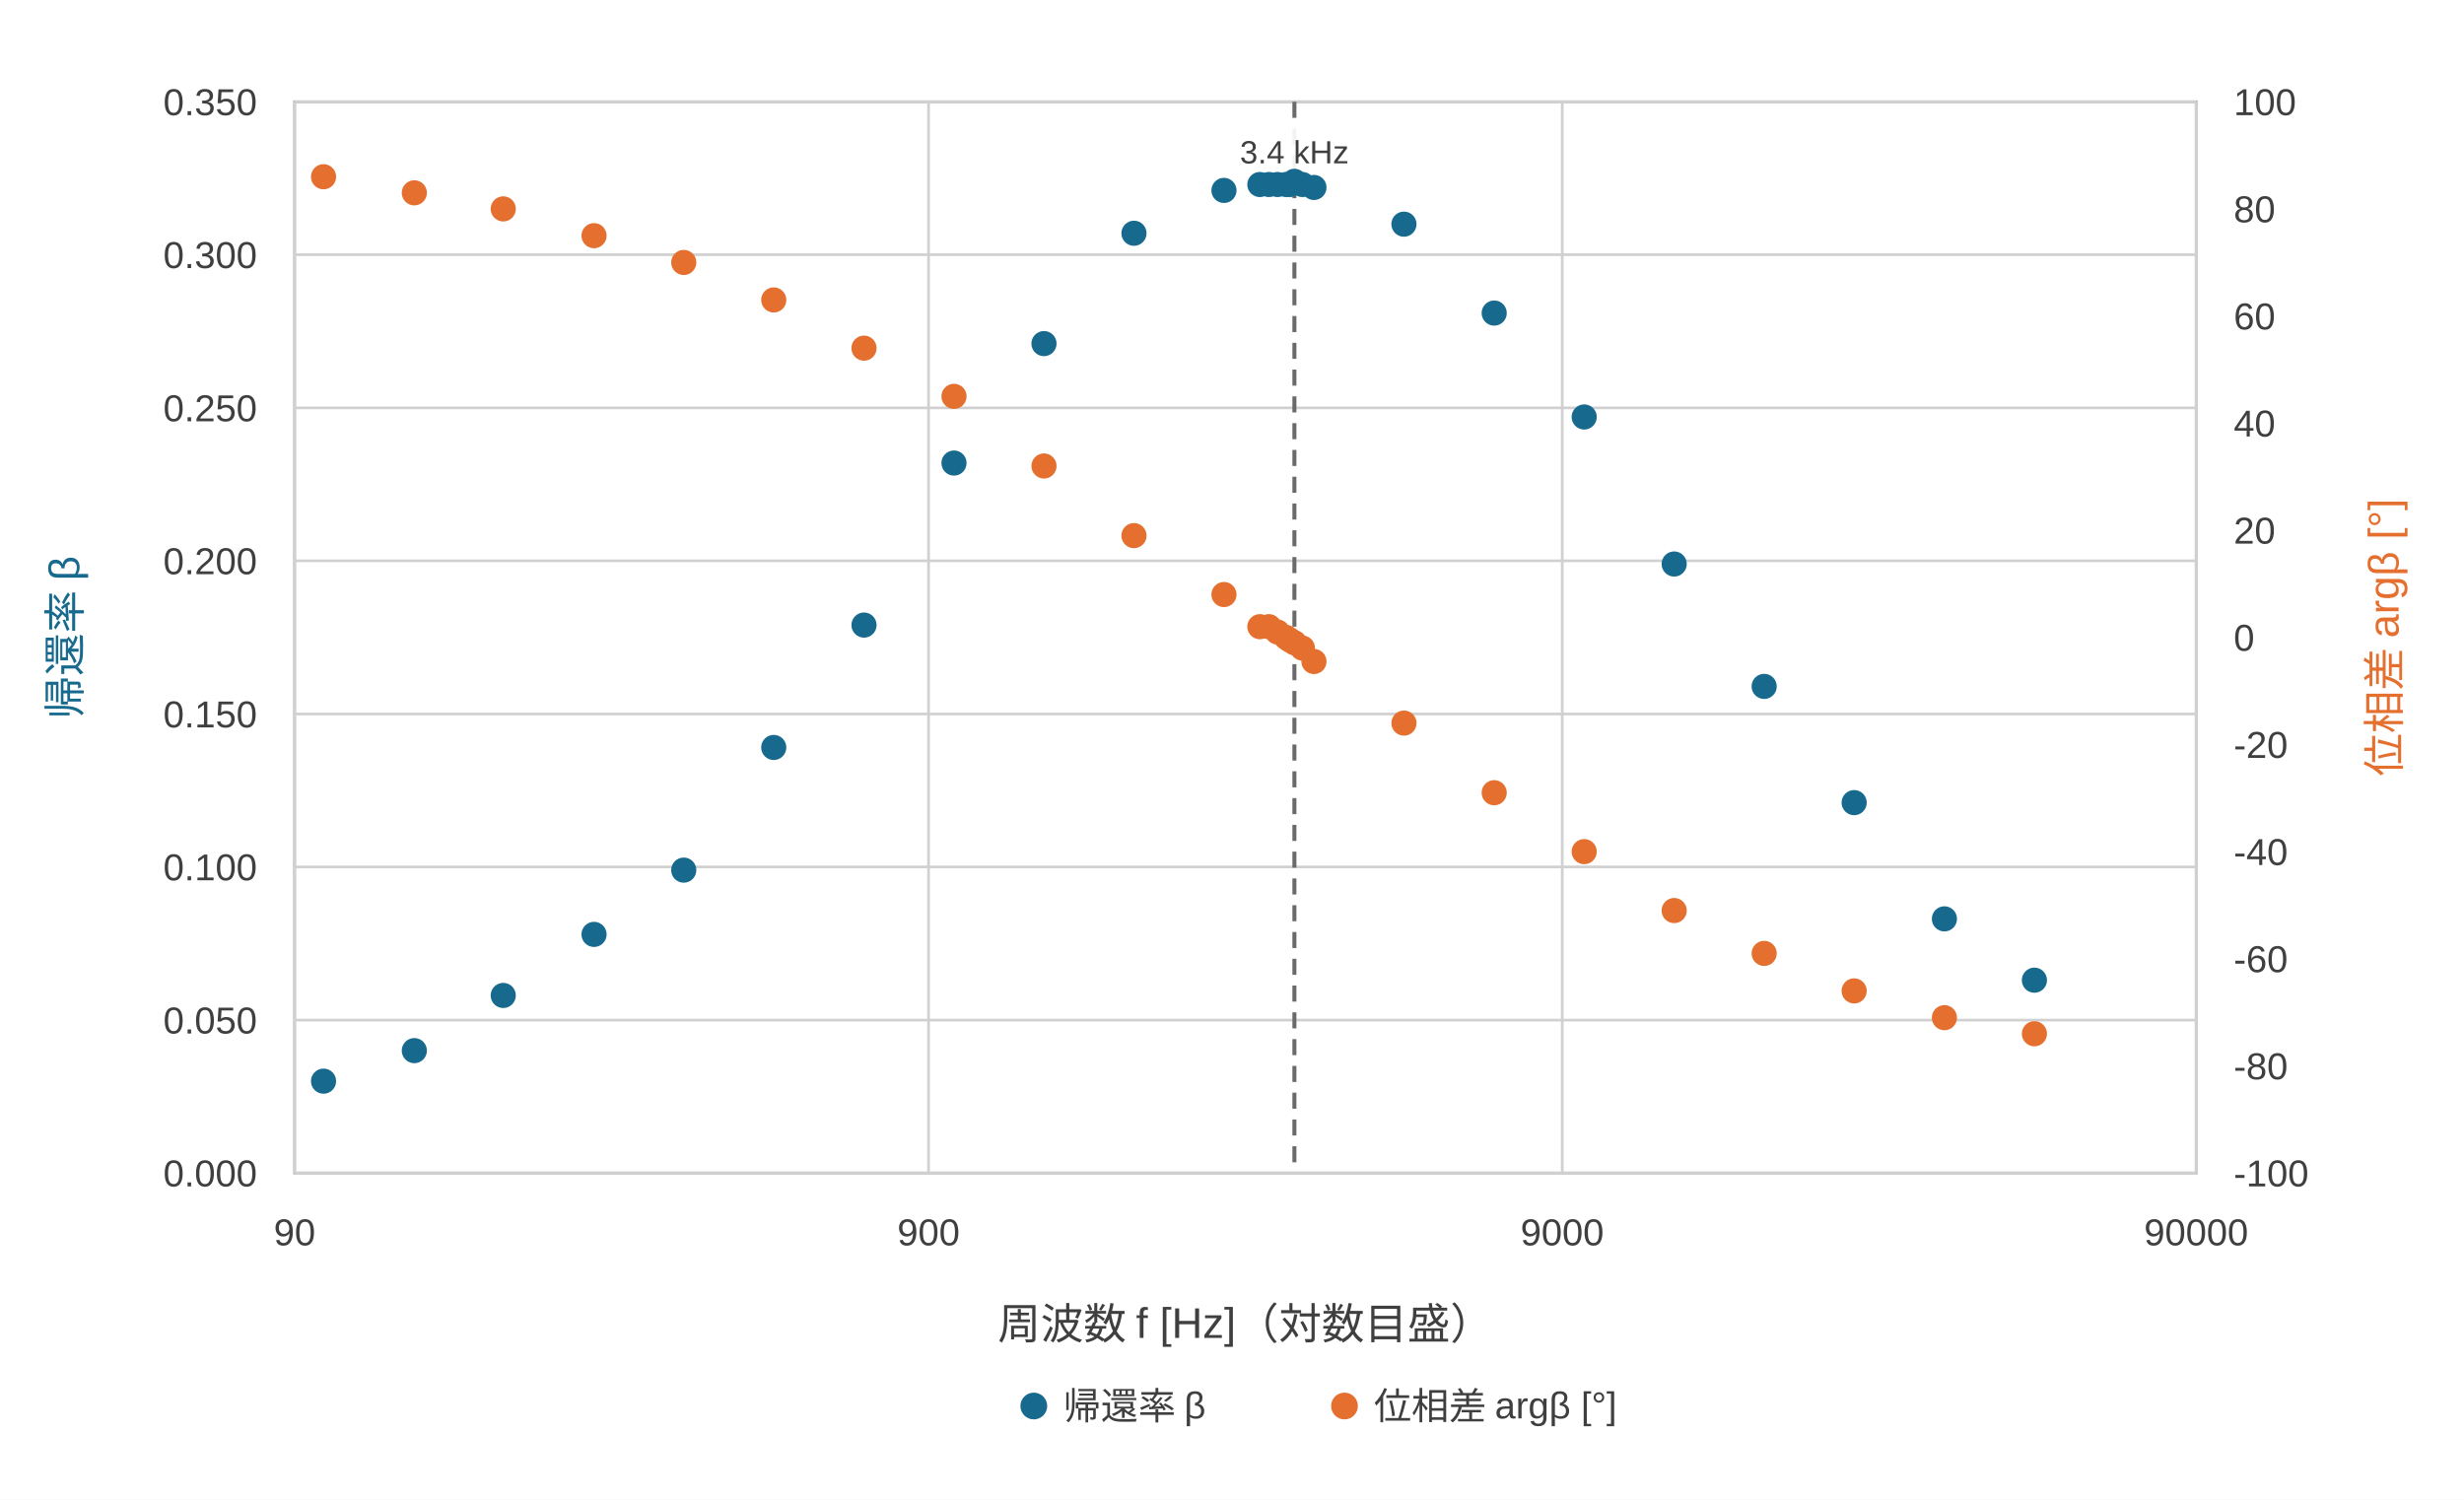
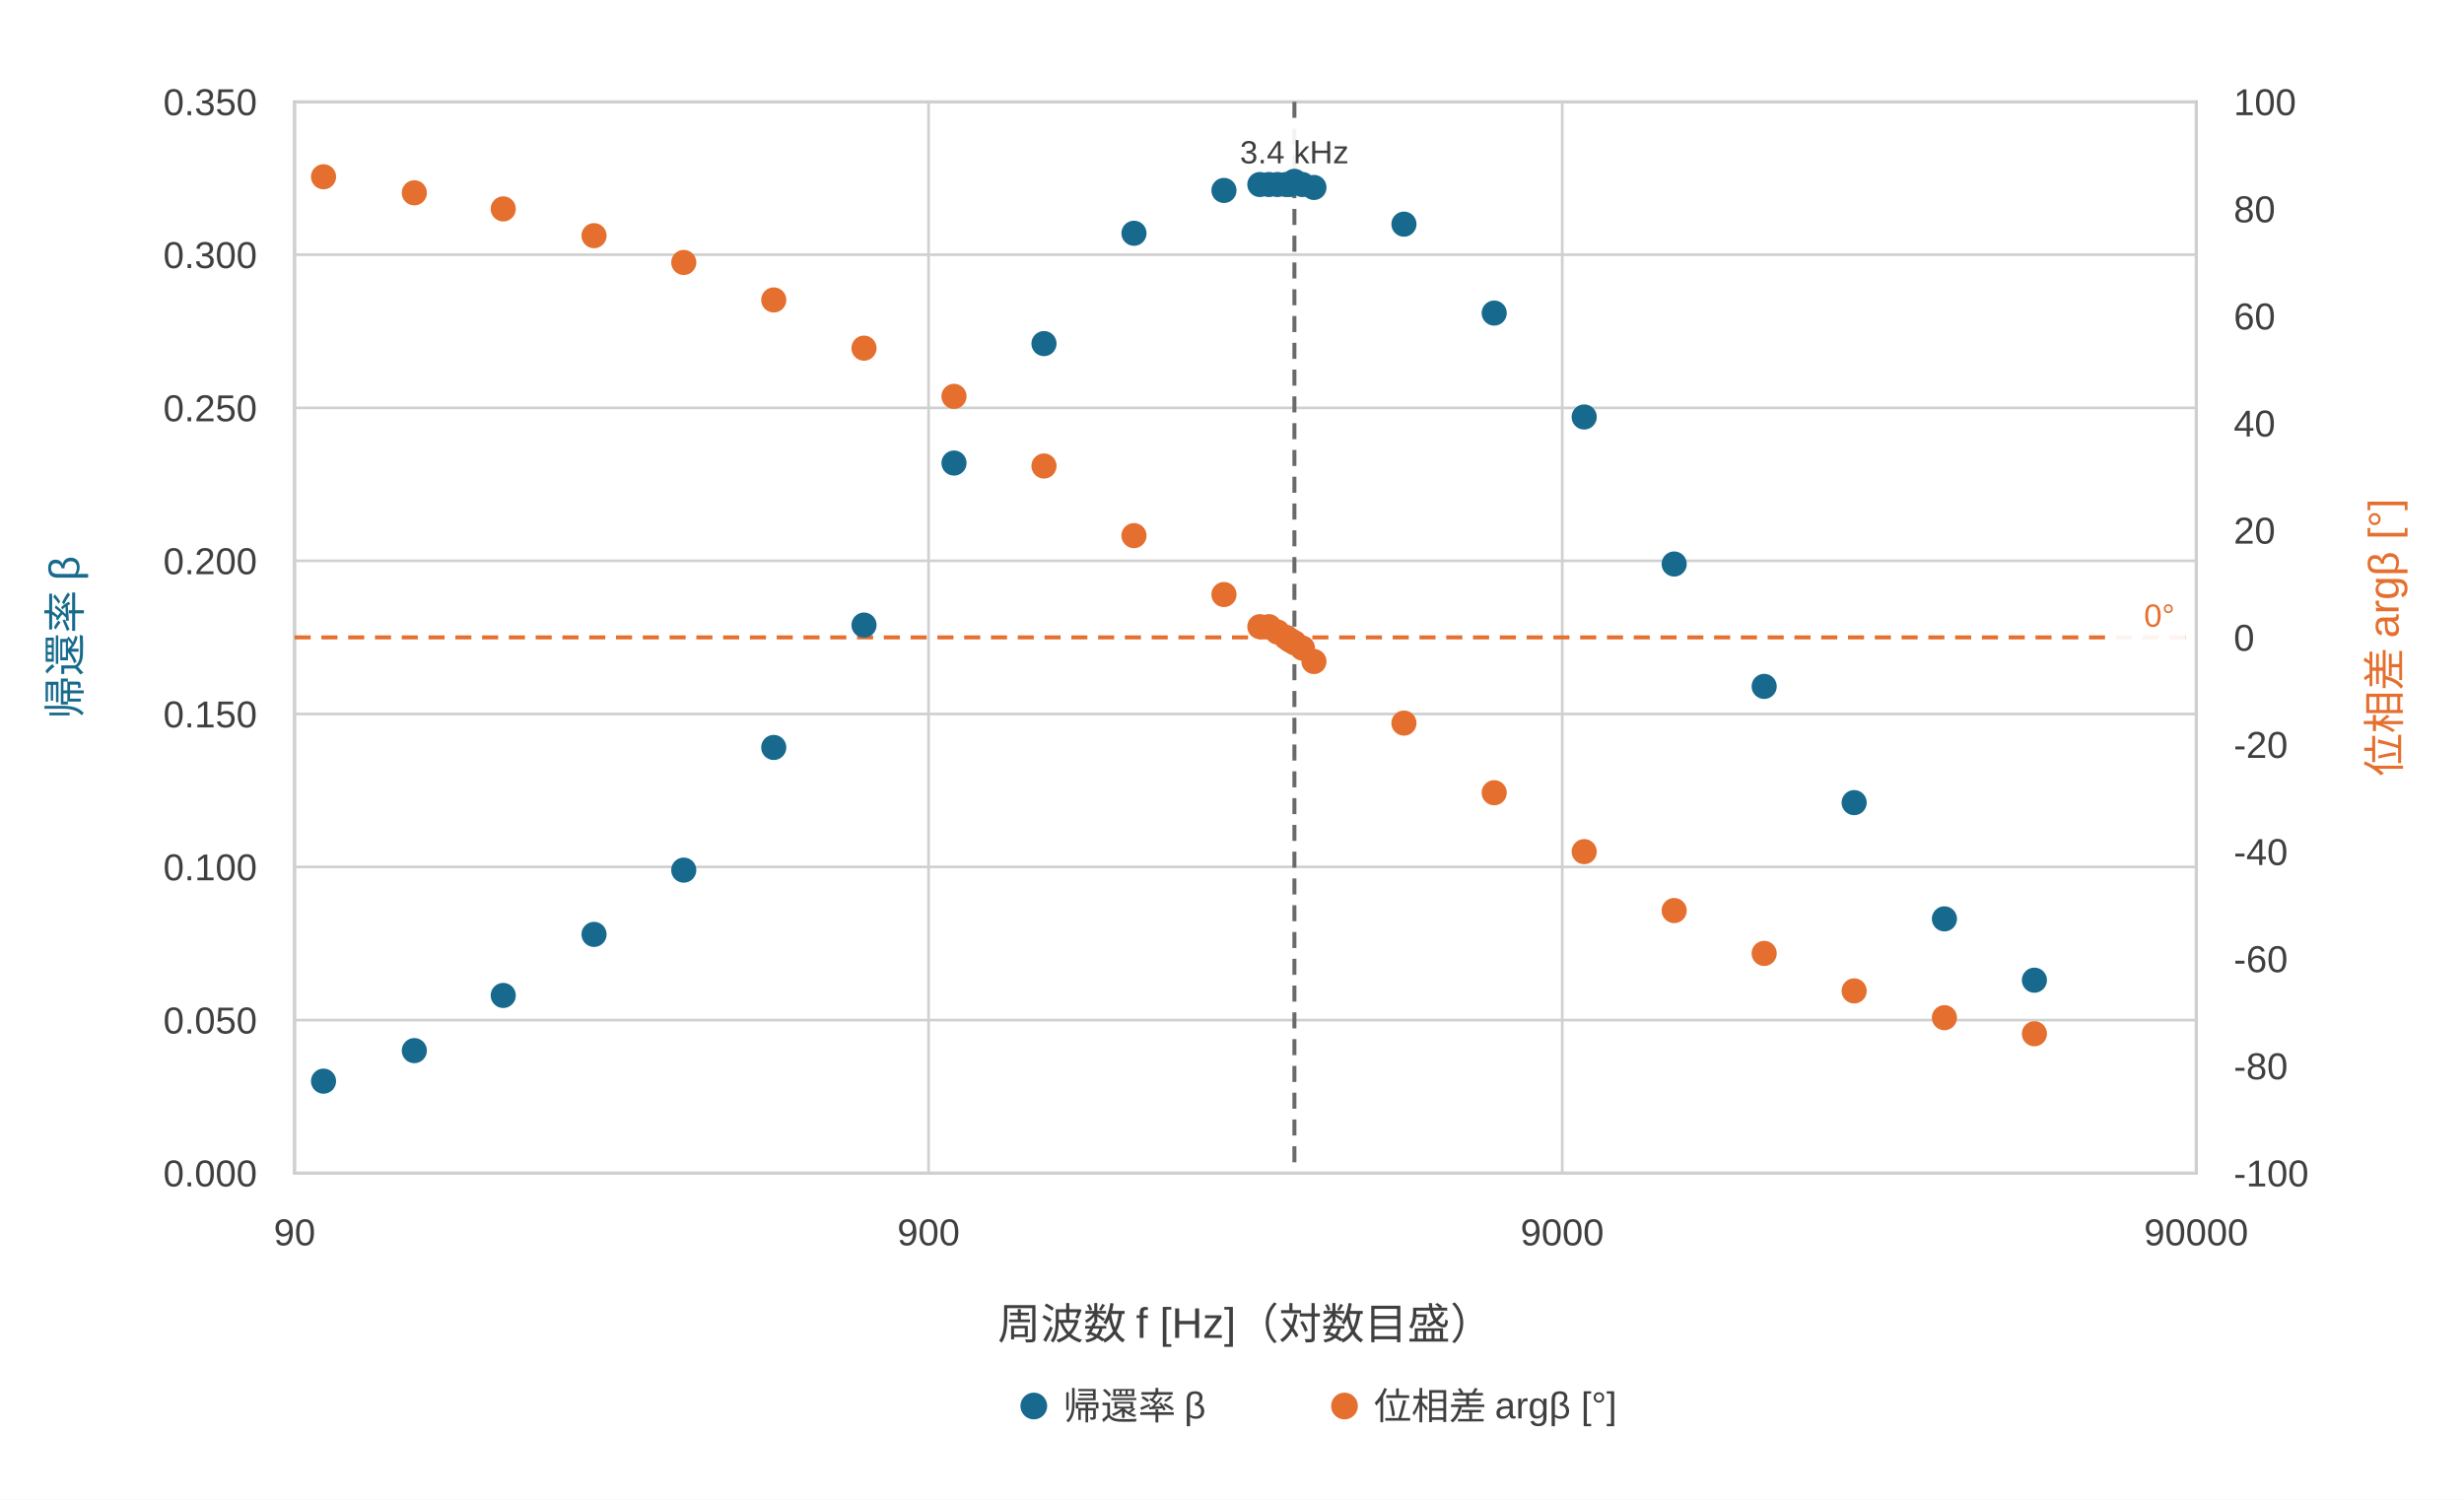
<svg xmlns="http://www.w3.org/2000/svg" width="920" height="560" viewBox="0 0 920 560">
  <rect width="100%" height="100%" fill="white" />
  <style>
  text { font-family: Arial, 'Hiragino Sans', sans-serif; fill: #3f3f3f; font-size: 14px; }
  .small { font-size: 12px; }
  .axis-title { font-size: 16px; }
  .beta { fill: #176a8d; }
  .phase { fill: #e56f2e; }
</style>
  <rect x="110" y="38" width="710" height="400" fill="none" stroke="#a8a8a8" stroke-width="1" />
  <line x1="110" y1="438.0" x2="820" y2="438.0" stroke="#d0d0d0" stroke-width="1" />
  <text class="" x="96.0" y="443.0" text-anchor="end">0.000</text>
  <line x1="110" y1="380.9" x2="820" y2="380.9" stroke="#d0d0d0" stroke-width="1" />
  <text class="" x="96.0" y="385.9" text-anchor="end">0.050</text>
  <line x1="110" y1="323.7" x2="820" y2="323.7" stroke="#d0d0d0" stroke-width="1" />
  <text class="" x="96.0" y="328.7" text-anchor="end">0.100</text>
  <line x1="110" y1="266.6" x2="820" y2="266.6" stroke="#d0d0d0" stroke-width="1" />
  <text class="" x="96.0" y="271.6" text-anchor="end">0.150</text>
  <line x1="110" y1="209.4" x2="820" y2="209.4" stroke="#d0d0d0" stroke-width="1" />
  <text class="" x="96.0" y="214.4" text-anchor="end">0.200</text>
  <line x1="110" y1="152.3" x2="820" y2="152.3" stroke="#d0d0d0" stroke-width="1" />
  <text class="" x="96.0" y="157.3" text-anchor="end">0.250</text>
  <line x1="110" y1="95.1" x2="820" y2="95.1" stroke="#d0d0d0" stroke-width="1" />
  <text class="" x="96.0" y="100.1" text-anchor="end">0.300</text>
  <line x1="110" y1="38.0" x2="820" y2="38.0" stroke="#d0d0d0" stroke-width="1" />
  <text class="" x="96.0" y="43.0" text-anchor="end">0.350</text>
  <text class="" x="834.0" y="443.0" text-anchor="start">-100</text>
  <text class="" x="834.0" y="403.0" text-anchor="start">-80</text>
  <text class="" x="834.0" y="363.0" text-anchor="start">-60</text>
  <text class="" x="834.0" y="323.0" text-anchor="start">-40</text>
  <text class="" x="834.0" y="283.0" text-anchor="start">-20</text>
  <text class="" x="834.0" y="243.0" text-anchor="start">0</text>
  <text class="" x="834.0" y="203.0" text-anchor="start">20</text>
  <text class="" x="834.0" y="163.0" text-anchor="start">40</text>
  <text class="" x="834.0" y="123.0" text-anchor="start">60</text>
  <text class="" x="834.0" y="83.0" text-anchor="start">80</text>
  <text class="" x="834.0" y="43.0" text-anchor="start">100</text>
  <line x1="110.0" y1="38" x2="110.0" y2="438" stroke="#d0d0d0" stroke-width="1" />
  <text class="" x="110.0" y="465.0" text-anchor="middle">90</text>
  <line x1="346.7" y1="38" x2="346.7" y2="438" stroke="#d0d0d0" stroke-width="1" />
  <text class="" x="346.7" y="465.0" text-anchor="middle">900</text>
  <line x1="583.3" y1="38" x2="583.3" y2="438" stroke="#d0d0d0" stroke-width="1" />
  <text class="" x="583.3" y="465.0" text-anchor="middle">9000</text>
  <line x1="820.0" y1="38" x2="820.0" y2="438" stroke="#d0d0d0" stroke-width="1" />
  <text class="" x="820.0" y="465.0" text-anchor="middle">90000</text>
+   <line x1="110" y1="238.0" x2="820" y2="238.0" stroke="#e56f2e" stroke-width="1.5" stroke-dasharray="6 4" />
+   <rect x="786" y="221.0" width="30" height="18" fill="white" opacity="0.92" />
+   <text class="small phase" x="812" y="234.0" text-anchor="end">0°</text>
  <line x1="483.3" y1="38" x2="483.3" y2="438" stroke="#6a6a6a" stroke-width="1.5" stroke-dasharray="6 4" />
  <rect x="454.3" y="46" width="58" height="20" fill="white" opacity="0.92" />
  <text class="small" x="483.3" y="61.0" text-anchor="middle">3.4 kHz</text>
  <circle cx="120.8" cy="403.7" r="4.7" fill="#176a8d" />
  <circle cx="154.7" cy="392.3" r="4.7" fill="#176a8d" />
  <circle cx="187.9" cy="371.7" r="4.7" fill="#176a8d" />
  <circle cx="221.8" cy="348.9" r="4.7" fill="#176a8d" />
  <circle cx="255.3" cy="324.9" r="4.7" fill="#176a8d" />
  <circle cx="288.9" cy="279.1" r="4.7" fill="#176a8d" />
  <circle cx="322.6" cy="233.4" r="4.7" fill="#176a8d" />
  <circle cx="356.2" cy="172.9" r="4.7" fill="#176a8d" />
  <circle cx="389.8" cy="128.3" r="4.7" fill="#176a8d" />
  <circle cx="423.4" cy="87.1" r="4.7" fill="#176a8d" />
  <circle cx="457.0" cy="71.1" r="4.7" fill="#176a8d" />
  <circle cx="490.6" cy="70.0" r="4.7" fill="#176a8d" />
  <circle cx="524.2" cy="83.7" r="4.7" fill="#176a8d" />
  <circle cx="557.9" cy="116.9" r="4.7" fill="#176a8d" />
  <circle cx="591.5" cy="155.7" r="4.7" fill="#176a8d" />
  <circle cx="625.1" cy="210.6" r="4.7" fill="#176a8d" />
  <circle cx="658.7" cy="256.3" r="4.7" fill="#176a8d" />
  <circle cx="692.3" cy="299.7" r="4.7" fill="#176a8d" />
  <circle cx="726.0" cy="343.1" r="4.7" fill="#176a8d" />
  <circle cx="759.6" cy="366.0" r="4.7" fill="#176a8d" />
  <circle cx="470.4" cy="68.9" r="4.7" fill="#176a8d" />
  <circle cx="473.8" cy="68.9" r="4.7" fill="#176a8d" />
  <circle cx="477.0" cy="68.9" r="4.7" fill="#176a8d" />
  <circle cx="480.2" cy="68.9" r="4.7" fill="#176a8d" />
  <circle cx="483.3" cy="67.7" r="4.7" fill="#176a8d" />
  <circle cx="486.3" cy="68.9" r="4.7" fill="#176a8d" />
  <circle cx="481.6" cy="68.9" r="4.7" fill="#176a8d" />
  <circle cx="120.8" cy="66.0" r="4.7" fill="#e56f2e" />
  <circle cx="154.7" cy="72.0" r="4.7" fill="#e56f2e" />
  <circle cx="187.9" cy="78.0" r="4.7" fill="#e56f2e" />
  <circle cx="221.8" cy="88.0" r="4.7" fill="#e56f2e" />
  <circle cx="255.3" cy="98.0" r="4.7" fill="#e56f2e" />
  <circle cx="288.9" cy="112.0" r="4.7" fill="#e56f2e" />
  <circle cx="322.6" cy="130.0" r="4.7" fill="#e56f2e" />
  <circle cx="356.2" cy="148.0" r="4.7" fill="#e56f2e" />
  <circle cx="389.8" cy="174.0" r="4.7" fill="#e56f2e" />
  <circle cx="423.4" cy="200.0" r="4.7" fill="#e56f2e" />
  <circle cx="457.0" cy="222.0" r="4.7" fill="#e56f2e" />
  <circle cx="490.6" cy="247.0" r="4.7" fill="#e56f2e" />
  <circle cx="524.2" cy="270.0" r="4.7" fill="#e56f2e" />
  <circle cx="557.9" cy="296.0" r="4.7" fill="#e56f2e" />
  <circle cx="591.5" cy="318.0" r="4.7" fill="#e56f2e" />
  <circle cx="625.1" cy="340.0" r="4.7" fill="#e56f2e" />
  <circle cx="658.7" cy="356.0" r="4.7" fill="#e56f2e" />
  <circle cx="692.3" cy="370.0" r="4.7" fill="#e56f2e" />
  <circle cx="726.0" cy="380.0" r="4.7" fill="#e56f2e" />
  <circle cx="759.6" cy="386.0" r="4.7" fill="#e56f2e" />
  <circle cx="470.4" cy="234.0" r="4.7" fill="#e56f2e" />
  <circle cx="473.8" cy="234.0" r="4.7" fill="#e56f2e" />
  <circle cx="477.0" cy="236.0" r="4.7" fill="#e56f2e" />
  <circle cx="480.2" cy="238.0" r="4.7" fill="#e56f2e" />
  <circle cx="483.3" cy="240.0" r="4.7" fill="#e56f2e" />
  <circle cx="486.3" cy="242.0" r="4.7" fill="#e56f2e" />
  <circle cx="481.6" cy="239.0" r="4.7" fill="#e56f2e" />
  <text class="axis-title beta" x="30" y="238.0" text-anchor="middle" transform="rotate(-90 30 238.0)">帰還率 β</text>
  <text class="axis-title phase" x="896" y="238.0" text-anchor="middle" transform="rotate(-90 896 238.0)">位相差 argβ [°]</text>
  <text class="axis-title" x="465.0" y="500.0" text-anchor="middle">周波数 f [Hz]（対数目盛）</text>
  <circle cx="386.0" cy="525" r="5" fill="#176a8d" />
  <text class="" x="397.0" y="530.0" text-anchor="start">帰還率 β</text>
  <circle cx="502.0" cy="525" r="5" fill="#e56f2e" />
  <text class="" x="513.0" y="530.0" text-anchor="start">位相差 argβ [°]</text>
</svg>
